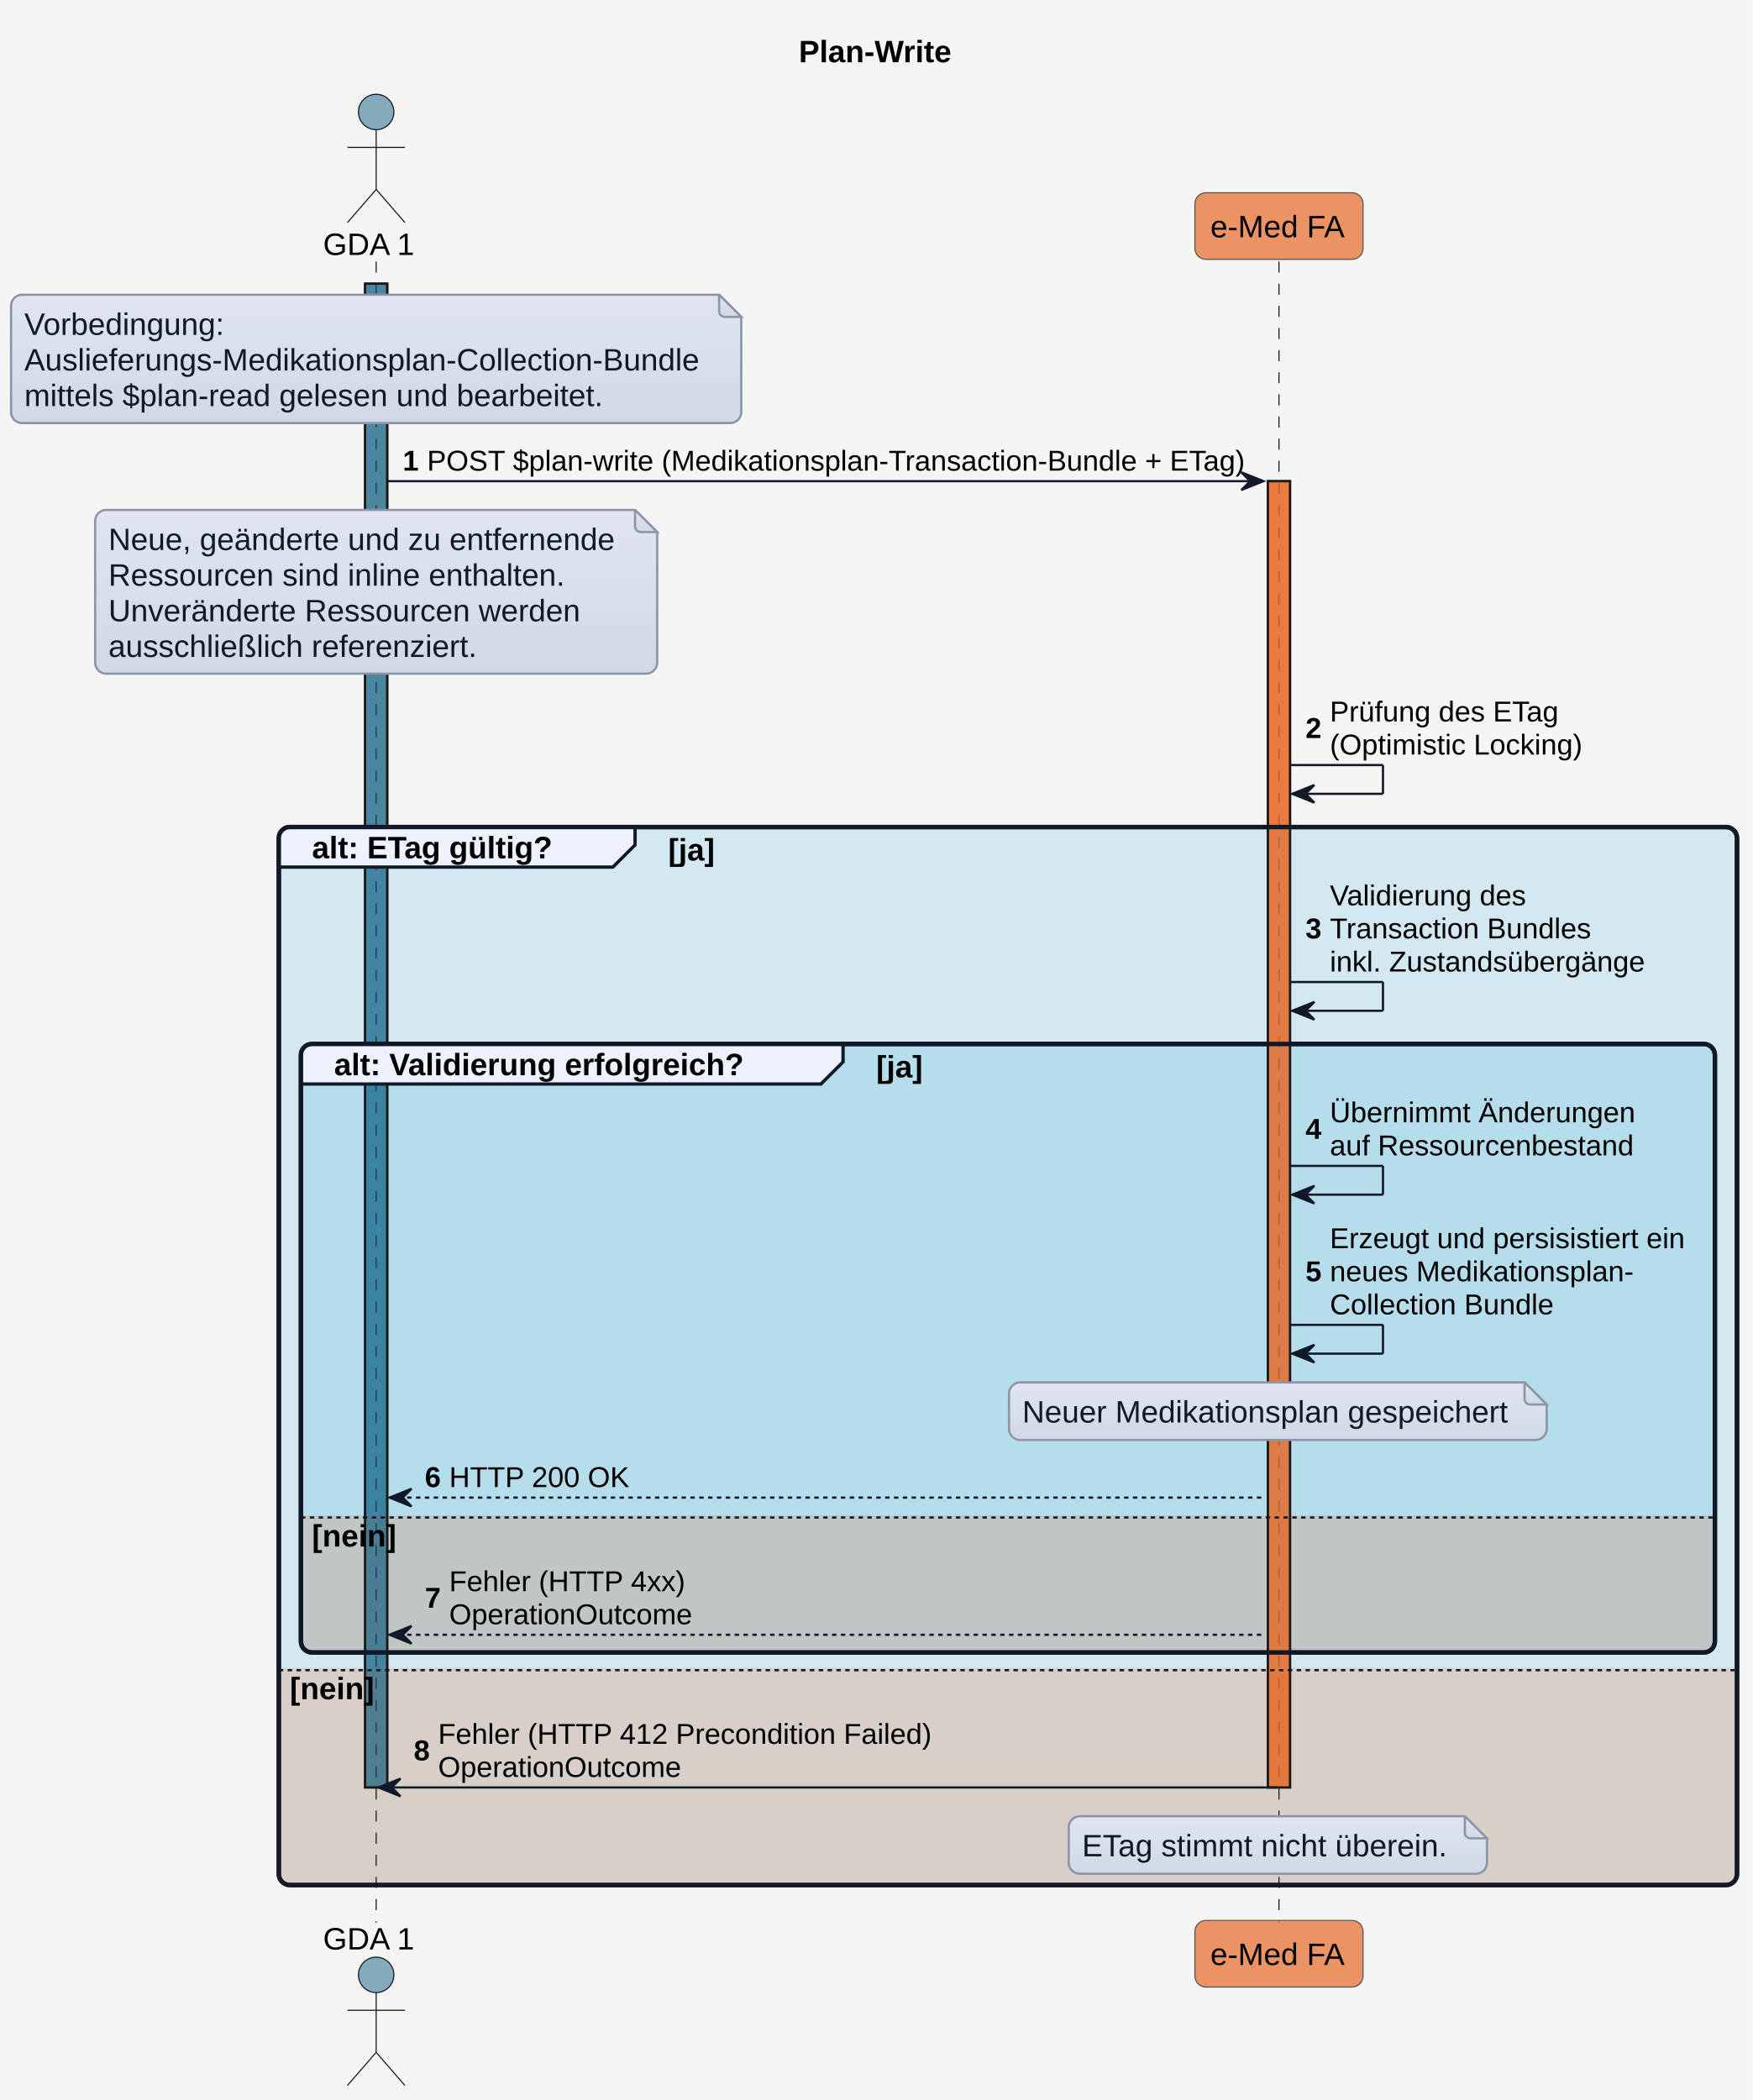
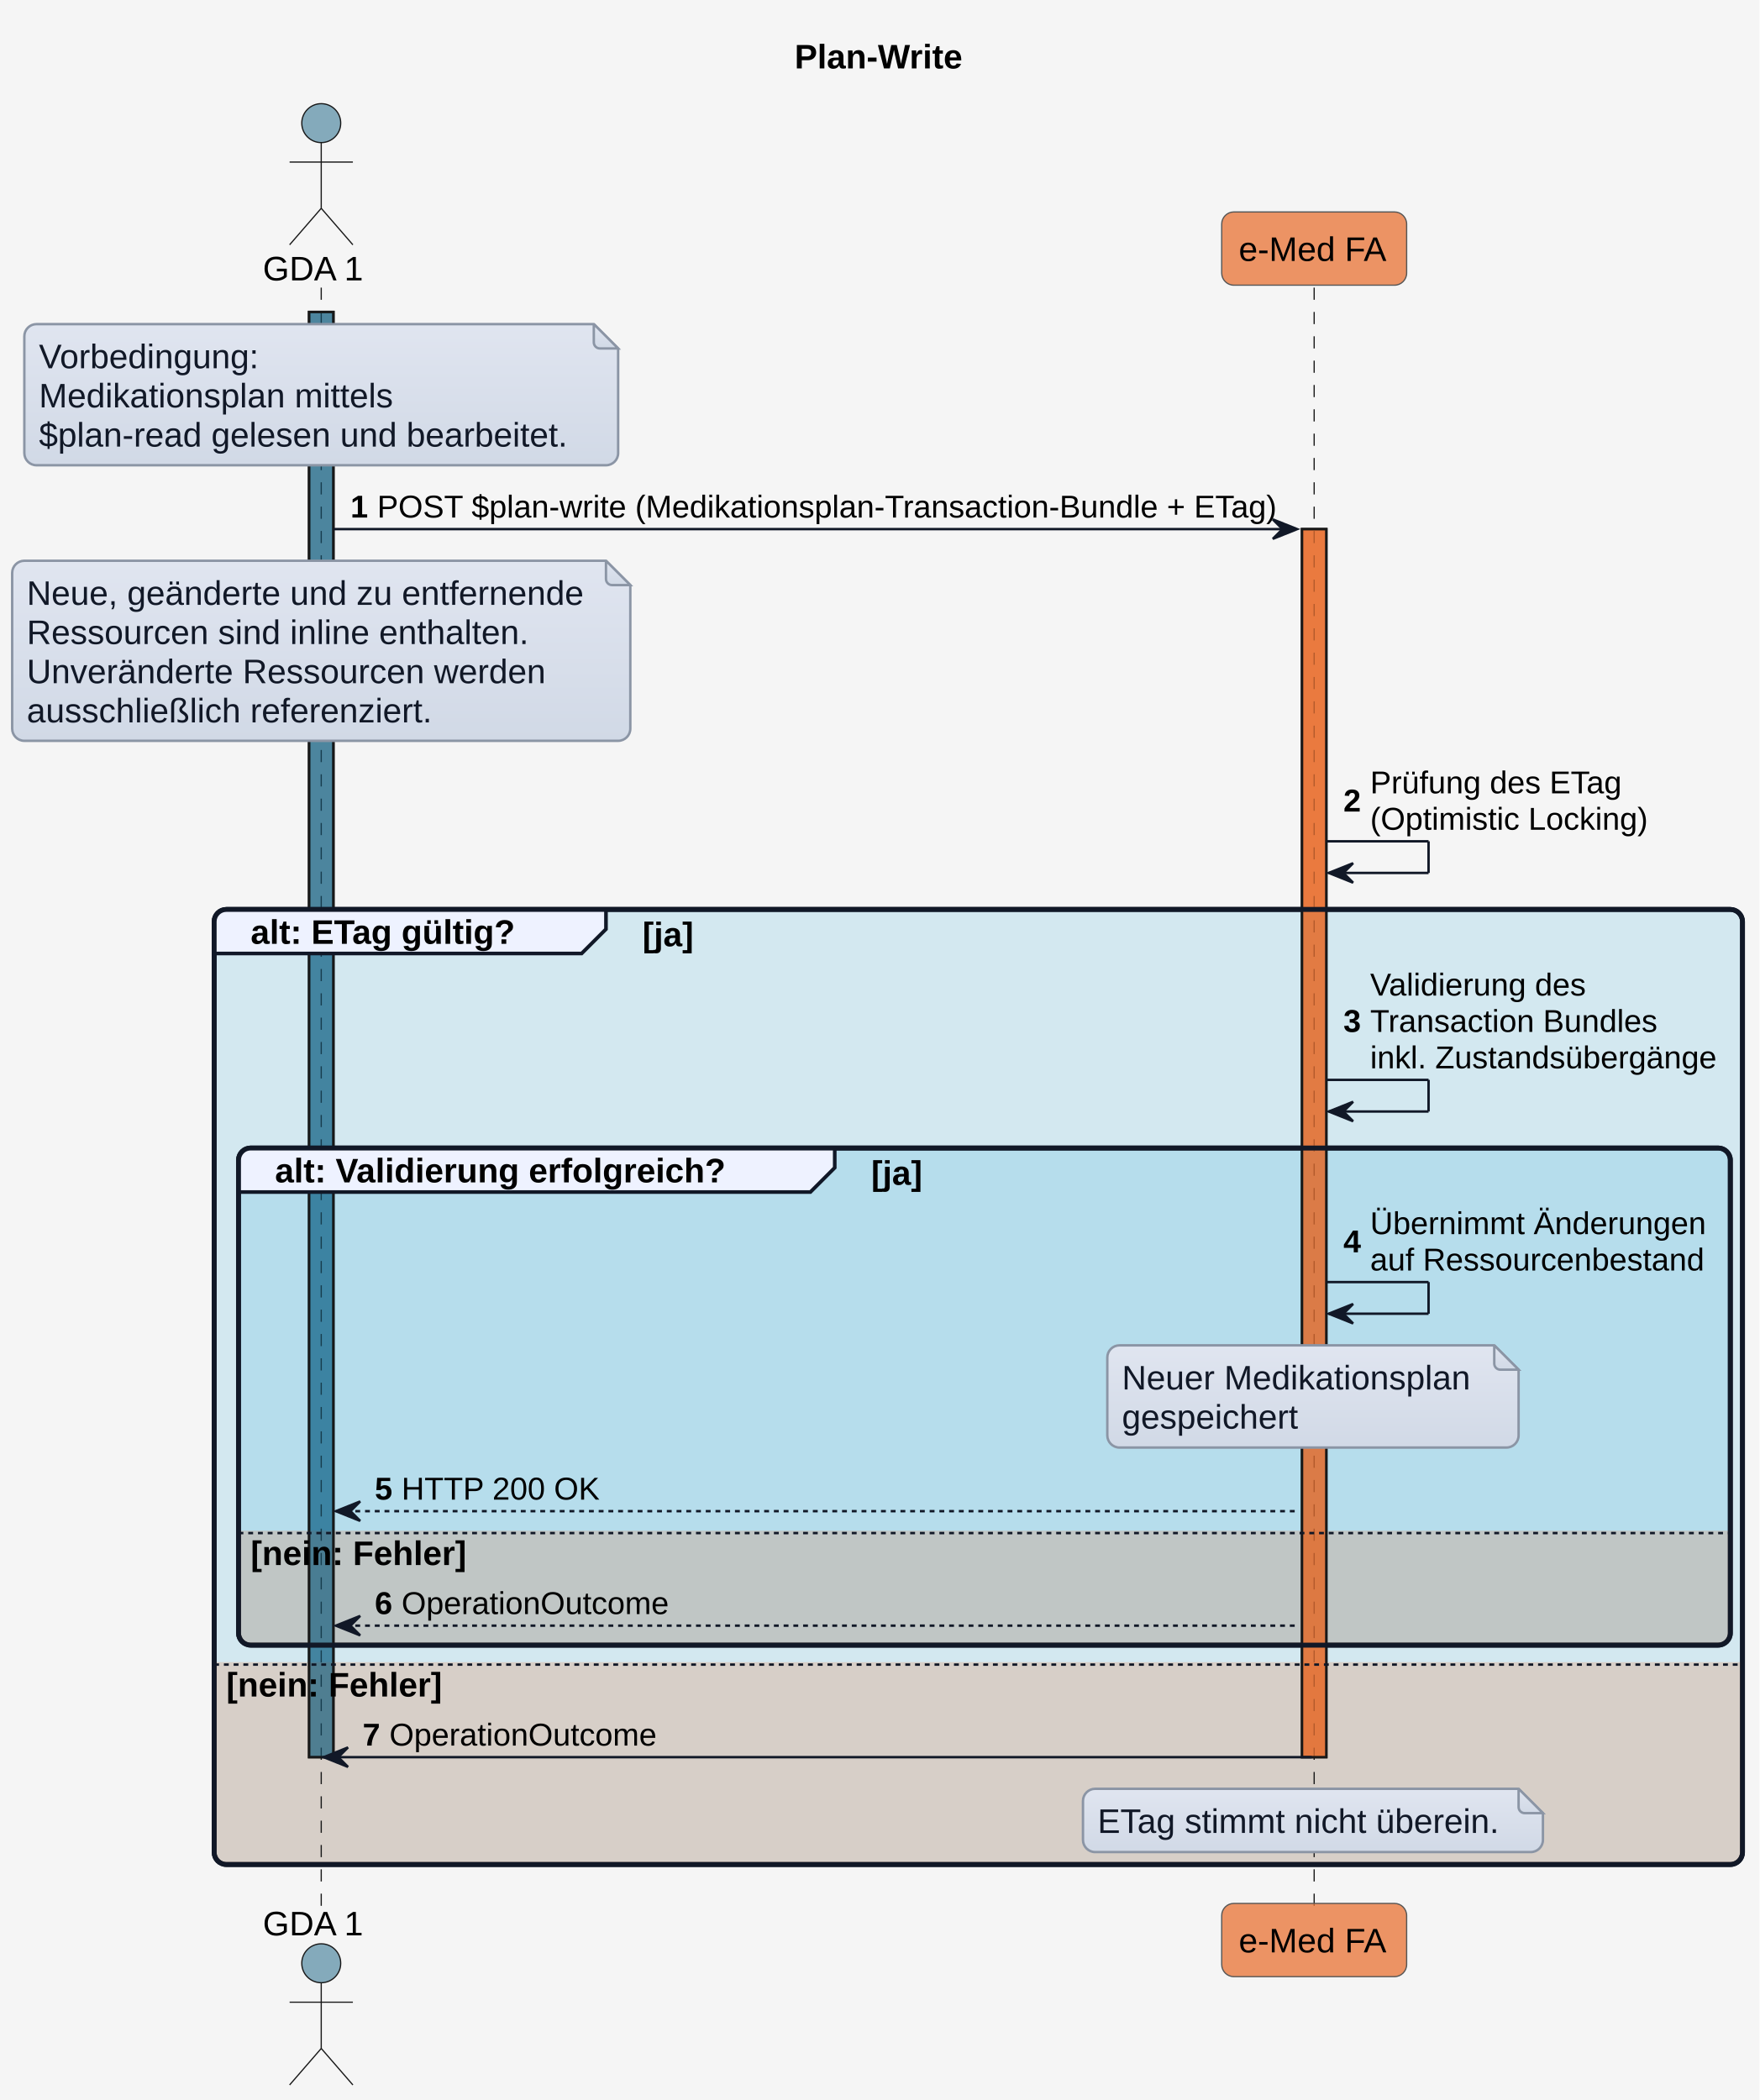
- <svg xmlns="http://www.w3.org/2000/svg" contentStyleType="text/css" height="949px" preserveAspectRatio="none" style="width:792px;height:949px;background:#F5F5F5;" version="1.1" viewBox="0 0 792 949" width="792px" zoomAndPan="magnify">
+ <svg xmlns="http://www.w3.org/2000/svg" contentStyleType="text/css" height="863px" preserveAspectRatio="none" style="width:723px;height:863px;background:#F5F5F5;" version="1.1" viewBox="0 0 723 863" width="723px" zoomAndPan="magnify">
  <defs>
-     <linearGradient id="g1buqmzn2nnbhs0" x1="50%" x2="50%" y1="0%" y2="100%">
+     <linearGradient id="g1x4t92dwnbrpe0" x1="50%" x2="50%" y1="0%" y2="100%">
      <stop offset="0%" stop-color="#E0E5F0" />
      <stop offset="100%" stop-color="#D1D9E6" />
    </linearGradient>
  </defs>
  <g>
-     <rect fill="#F5F5F5" height="949" style="stroke:none;stroke-width:1.0;" width="792" x="0" y="0" />
-     <text fill="#000000" font-family="Arial" font-size="14" font-weight="bold" lengthAdjust="spacing" textLength="72" x="361" y="28.132">Plan-Write</text>
-     <rect fill="#156082" fill-opacity="0.502" height="679.561" style="stroke:#181818;stroke-width:1.0;" width="10" x="165" y="128.197" />
-     <rect fill="#E97232" fill-opacity="0.741" height="590.316" style="stroke:#181818;stroke-width:1.0;" width="10" x="573" y="217.442" />
-     <rect fill="#0F9ED5" fill-opacity="0.145" height="478.123" rx="5" ry="5" style="stroke:#111827;stroke-width:2.0;" width="659" x="126" y="373.734" />
-     <rect fill="#0F9ED5" fill-opacity="0.145" height="274.984" rx="5" ry="5" style="stroke:#111827;stroke-width:2.0;" width="639" x="136" y="471.777" />
-     <path d="M136,684.766 L775,684.766 L775,741.762 A5,5 0 0 1 770,746.762 L141,746.762 A5,5 0 0 1 136,741.762 L136,684.766 " fill="#E97132" fill-opacity="0.208" style="stroke:none;stroke-width:1.0;" />
-     <path d="M126,753.762 L785,753.762 L785,846.856 A5,5 0 0 1 780,851.856 L131,851.856 A5,5 0 0 1 126,846.856 L126,753.762 " fill="#E97132" fill-opacity="0.208" style="stroke:none;stroke-width:1.0;" />
-     <line style="stroke:#181818;stroke-width:0.5;stroke-dasharray:5.0,5.0;" x1="170" x2="170" y1="118.197" y2="868.856" />
-     <line style="stroke:#181818;stroke-width:0.5;stroke-dasharray:5.0,5.0;" x1="578" x2="578" y1="118.197" y2="868.856" />
-     <text fill="#000000" font-family="Arial" font-size="14" lengthAdjust="spacing" textLength="42" x="146" y="115.231">GDA 1</text>
-     <ellipse cx="170" cy="50.599" fill="#156082" fill-opacity="0.502" rx="8" ry="8" style="stroke:#181818;stroke-width:0.5;" />
-     <path d="M170,58.599 L170,85.599 M157,66.599 L183,66.599 M170,85.599 L157,100.599 M170,85.599 L183,100.599 " fill="none" style="stroke:#181818;stroke-width:0.5;" />
-     <text fill="#000000" font-family="Arial" font-size="14" lengthAdjust="spacing" textLength="42" x="146" y="880.988">GDA 1</text>
-     <ellipse cx="170" cy="892.455" fill="#156082" fill-opacity="0.502" rx="8" ry="8" style="stroke:#181818;stroke-width:0.5;" />
-     <path d="M170,900.455 L170,927.455 M157,908.455 L183,908.455 M170,927.455 L157,942.455 M170,927.455 L183,942.455 " fill="none" style="stroke:#181818;stroke-width:0.5;" />
-     <rect fill="#E97232" fill-opacity="0.741" height="30.099" rx="5" ry="5" style="stroke:#555555;stroke-width:0.5;" width="76" x="540" y="87.099" />
-     <text fill="#000000" font-family="Arial" font-size="14" lengthAdjust="spacing" textLength="62" x="547" y="107.231">e-Med FA</text>
-     <rect fill="#E97232" fill-opacity="0.741" height="30.099" rx="5" ry="5" style="stroke:#555555;stroke-width:0.5;" width="76" x="540" y="867.856" />
-     <text fill="#000000" font-family="Arial" font-size="14" lengthAdjust="spacing" textLength="62" x="547" y="887.988">e-Med FA</text>
-     <rect fill="#156082" fill-opacity="0.502" height="679.561" style="stroke:#181818;stroke-width:1.0;" width="10" x="165" y="128.197" />
-     <rect fill="#E97232" fill-opacity="0.741" height="590.316" style="stroke:#181818;stroke-width:1.0;" width="10" x="573" y="217.442" />
-     <path d="M5,138.197 L5,186.197 A5,5 0 0 0 10,191.197 L330,191.197 A5,5 0 0 0 335,186.197 L335,143.197 L325,133.197 L10,133.197 A5,5 0 0 0 5,138.197 " fill="url(#g1buqmzn2nnbhs0)" style="stroke:#8B95A5;stroke-width:1.0;" />
-     <path d="M325,133.197 L325,140.697 A2.5,2.5 0 0 0 327.5,143.197 L335,143.197 L325,133.197 " fill="url(#g1buqmzn2nnbhs0)" style="stroke:#8B95A5;stroke-width:1.0;" />
-     <text fill="#111827" font-family="Arial" font-size="14" lengthAdjust="spacing" textLength="93" x="11" y="151.329">Vorbedingung:</text>
-     <text fill="#111827" font-family="Arial" font-size="14" lengthAdjust="spacing" textLength="309" x="11" y="167.428">Auslieferungs-Medikationsplan-Collection-Bundle</text>
-     <text fill="#111827" font-family="Arial" font-size="14" lengthAdjust="spacing" textLength="267" x="11" y="183.526">mittels $plan-read gelesen und bearbeitet.</text>
-     <polygon fill="#111827" points="561,213.442,571,217.442,561,221.442,565,217.442" style="stroke:#111827;stroke-width:1.0;" />
-     <line style="stroke:#111827;stroke-width:1.0;" x1="175" x2="567" y1="217.442" y2="217.442" />
-     <text fill="#000000" font-family="Arial" font-size="13" font-weight="bold" lengthAdjust="spacing" textLength="7" x="182" y="212.687">1</text>
-     <text fill="#000000" font-family="Arial" font-size="13" lengthAdjust="spacing" textLength="368" x="193" y="212.687">POST $plan-write (Medikationsplan-Transaction-Bundle + ETag)</text>
-     <path d="M43,235.442 L43,299.442 A5,5 0 0 0 48,304.442 L292,304.442 A5,5 0 0 0 297,299.442 L297,240.442 L287,230.442 L48,230.442 A5,5 0 0 0 43,235.442 " fill="url(#g1buqmzn2nnbhs0)" style="stroke:#8B95A5;stroke-width:1.0;" />
-     <path d="M287,230.442 L287,237.942 A2.5,2.5 0 0 0 289.5,240.442 L297,240.442 L287,230.442 " fill="url(#g1buqmzn2nnbhs0)" style="stroke:#8B95A5;stroke-width:1.0;" />
-     <text fill="#111827" font-family="Arial" font-size="14" lengthAdjust="spacing" textLength="233" x="49" y="248.574">Neue, geänderte und zu entfernende</text>
-     <text fill="#111827" font-family="Arial" font-size="14" lengthAdjust="spacing" textLength="210" x="49" y="264.672">Ressourcen sind inline enthalten.</text>
-     <text fill="#111827" font-family="Arial" font-size="14" lengthAdjust="spacing" textLength="216" x="49" y="280.771">Unveränderte Ressourcen werden</text>
-     <text fill="#111827" font-family="Arial" font-size="14" lengthAdjust="spacing" textLength="169" x="49" y="296.87">ausschließlich referenziert.</text>
-     <line style="stroke:#111827;stroke-width:1.0;" x1="583" x2="625" y1="345.734" y2="345.734" />
-     <line style="stroke:#111827;stroke-width:1.0;" x1="625" x2="625" y1="345.734" y2="358.734" />
-     <line style="stroke:#111827;stroke-width:1.0;" x1="584" x2="625" y1="358.734" y2="358.734" />
-     <polygon fill="#111827" points="594,354.734,584,358.734,594,362.734,590,358.734" style="stroke:#111827;stroke-width:1.0;" />
-     <text fill="#000000" font-family="Arial" font-size="13" font-weight="bold" lengthAdjust="spacing" textLength="7" x="590" y="333.505">2</text>
-     <text fill="#000000" font-family="Arial" font-size="13" lengthAdjust="spacing" textLength="103" x="601" y="326.03">Prüfung des ETag</text>
-     <text fill="#000000" font-family="Arial" font-size="13" lengthAdjust="spacing" textLength="116" x="601" y="340.979">(Optimistic Locking)</text>
-     <path d="M131,373.734 L287,373.734 L287,381.832 L277,391.832 L126,391.832 L126,378.734 A5,5 0 0 1 131,373.734 " fill="#EEF2FF" style="stroke:#111827;stroke-width:1.5;" />
-     <rect fill="none" height="478.123" rx="5" ry="5" style="stroke:#111827;stroke-width:2.0;" width="659" x="126" y="373.734" />
-     <text fill="#000000" font-family="Arial" font-size="14" font-weight="bold" lengthAdjust="spacing" textLength="112" x="141" y="387.866">alt: ETag gültig?</text>
-     <text fill="#000000" font-family="Arial" font-size="14" font-weight="bold" lengthAdjust="spacing" textLength="22" x="302" y="388.866">[ja]</text>
-     <line style="stroke:#111827;stroke-width:1.0;" x1="583" x2="625" y1="443.777" y2="443.777" />
-     <line style="stroke:#111827;stroke-width:1.0;" x1="625" x2="625" y1="443.777" y2="456.777" />
-     <line style="stroke:#111827;stroke-width:1.0;" x1="584" x2="625" y1="456.777" y2="456.777" />
-     <polygon fill="#111827" points="594,452.777,584,456.777,594,460.777,590,456.777" style="stroke:#111827;stroke-width:1.0;" />
-     <text fill="#000000" font-family="Arial" font-size="13" font-weight="bold" lengthAdjust="spacing" textLength="7" x="590" y="424.074">3</text>
-     <text fill="#000000" font-family="Arial" font-size="13" lengthAdjust="spacing" textLength="89" x="601" y="409.125">Validierung des</text>
-     <text fill="#000000" font-family="Arial" font-size="13" lengthAdjust="spacing" textLength="118" x="601" y="424.074">Transaction Bundles</text>
-     <text fill="#000000" font-family="Arial" font-size="13" lengthAdjust="spacing" textLength="141" x="601" y="439.022">inkl. Zustandsübergänge</text>
-     <path d="M141,471.777 L381,471.777 L381,479.876 L371,489.876 L136,489.876 L136,476.777 A5,5 0 0 1 141,471.777 " fill="#EEF2FF" style="stroke:#111827;stroke-width:1.5;" />
-     <rect fill="none" height="274.984" rx="5" ry="5" style="stroke:#111827;stroke-width:2.0;" width="639" x="136" y="471.777" />
-     <text fill="#000000" font-family="Arial" font-size="14" font-weight="bold" lengthAdjust="spacing" textLength="196" x="151" y="485.909">alt: Validierung erfolgreich?</text>
-     <text fill="#000000" font-family="Arial" font-size="14" font-weight="bold" lengthAdjust="spacing" textLength="22" x="396" y="486.909">[ja]</text>
-     <line style="stroke:#111827;stroke-width:1.0;" x1="583" x2="625" y1="526.872" y2="526.872" />
-     <line style="stroke:#111827;stroke-width:1.0;" x1="625" x2="625" y1="526.872" y2="539.872" />
-     <line style="stroke:#111827;stroke-width:1.0;" x1="584" x2="625" y1="539.872" y2="539.872" />
-     <polygon fill="#111827" points="594,535.872,584,539.872,594,543.872,590,539.872" style="stroke:#111827;stroke-width:1.0;" />
-     <text fill="#000000" font-family="Arial" font-size="13" font-weight="bold" lengthAdjust="spacing" textLength="7" x="590" y="514.643">4</text>
-     <text fill="#000000" font-family="Arial" font-size="13" lengthAdjust="spacing" textLength="136" x="601" y="507.168">Übernimmt Änderungen</text>
-     <text fill="#000000" font-family="Arial" font-size="13" lengthAdjust="spacing" textLength="136" x="601" y="522.117">auf Ressourcenbestand</text>
-     <line style="stroke:#111827;stroke-width:1.0;" x1="583" x2="625" y1="598.718" y2="598.718" />
-     <line style="stroke:#111827;stroke-width:1.0;" x1="625" x2="625" y1="598.718" y2="611.718" />
-     <line style="stroke:#111827;stroke-width:1.0;" x1="584" x2="625" y1="611.718" y2="611.718" />
-     <polygon fill="#111827" points="594,607.718,584,611.718,594,615.718,590,611.718" style="stroke:#111827;stroke-width:1.0;" />
-     <text fill="#000000" font-family="Arial" font-size="13" font-weight="bold" lengthAdjust="spacing" textLength="7" x="590" y="579.015">5</text>
-     <text fill="#000000" font-family="Arial" font-size="13" lengthAdjust="spacing" textLength="162" x="601" y="564.066">Erzeugt und persisistiert ein</text>
-     <text fill="#000000" font-family="Arial" font-size="13" lengthAdjust="spacing" textLength="137" x="601" y="579.015">neues Medikationsplan-</text>
-     <text fill="#000000" font-family="Arial" font-size="13" lengthAdjust="spacing" textLength="101" x="601" y="593.963">Collection Bundle</text>
-     <path d="M456,629.718 L456,645.718 A5,5 0 0 0 461,650.718 L694,650.718 A5,5 0 0 0 699,645.718 L699,634.718 L689,624.718 L461,624.718 A5,5 0 0 0 456,629.718 " fill="url(#g1buqmzn2nnbhs0)" style="stroke:#8B95A5;stroke-width:1.0;" />
-     <path d="M689,624.718 L689,632.218 A2.5,2.5 0 0 0 691.5,634.718 L699,634.718 L689,624.718 " fill="url(#g1buqmzn2nnbhs0)" style="stroke:#8B95A5;stroke-width:1.0;" />
-     <text fill="#111827" font-family="Arial" font-size="14" lengthAdjust="spacing" textLength="222" x="462" y="642.85">Neuer Medikationsplan gespeichert</text>
-     <polygon fill="#111827" points="186,672.766,176,676.766,186,680.766,182,676.766" style="stroke:#111827;stroke-width:1.0;" />
-     <line style="stroke:#111827;stroke-width:1.0;stroke-dasharray:2.0,2.0;" x1="180" x2="572" y1="676.766" y2="676.766" />
-     <text fill="#000000" font-family="Arial" font-size="13" font-weight="bold" lengthAdjust="spacing" textLength="7" x="192" y="672.011">6</text>
-     <text fill="#000000" font-family="Arial" font-size="13" lengthAdjust="spacing" textLength="80" x="203" y="672.011">HTTP 200 OK</text>
-     <line style="stroke:#111827;stroke-width:1.0;stroke-dasharray:2.0,2.0;" x1="136" x2="775" y1="685.766" y2="685.766" />
-     <text fill="#000000" font-family="Arial" font-size="14" font-weight="bold" lengthAdjust="spacing" textLength="41" x="141" y="698.898">[nein]</text>
-     <polygon fill="#111827" points="186,734.762,176,738.762,186,742.762,182,738.762" style="stroke:#111827;stroke-width:1.0;" />
-     <line style="stroke:#111827;stroke-width:1.0;stroke-dasharray:2.0,2.0;" x1="180" x2="572" y1="738.762" y2="738.762" />
-     <text fill="#000000" font-family="Arial" font-size="13" font-weight="bold" lengthAdjust="spacing" textLength="7" x="192" y="726.533">7</text>
-     <text fill="#000000" font-family="Arial" font-size="13" lengthAdjust="spacing" textLength="105" x="203" y="719.058">Fehler (HTTP 4xx)</text>
-     <text fill="#000000" font-family="Arial" font-size="13" lengthAdjust="spacing" textLength="109" x="203" y="734.007">OperationOutcome</text>
-     <line style="stroke:#111827;stroke-width:1.0;stroke-dasharray:2.0,2.0;" x1="126" x2="785" y1="754.762" y2="754.762" />
-     <text fill="#000000" font-family="Arial" font-size="14" font-weight="bold" lengthAdjust="spacing" textLength="41" x="131" y="767.894">[nein]</text>
-     <polygon fill="#111827" points="181,803.758,171,807.758,181,811.758,177,807.758" style="stroke:#111827;stroke-width:1.0;" />
-     <line style="stroke:#111827;stroke-width:1.0;" x1="175" x2="577" y1="807.758" y2="807.758" />
-     <text fill="#000000" font-family="Arial" font-size="13" font-weight="bold" lengthAdjust="spacing" textLength="7" x="187" y="795.529">8</text>
-     <text fill="#000000" font-family="Arial" font-size="13" lengthAdjust="spacing" textLength="220" x="198" y="788.054">Fehler (HTTP 412 Precondition Failed)</text>
-     <text fill="#000000" font-family="Arial" font-size="13" lengthAdjust="spacing" textLength="109" x="198" y="803.003">OperationOutcome</text>
-     <path d="M483,825.758 L483,841.758 A5,5 0 0 0 488,846.758 L667,846.758 A5,5 0 0 0 672,841.758 L672,830.758 L662,820.758 L488,820.758 A5,5 0 0 0 483,825.758 " fill="url(#g1buqmzn2nnbhs0)" style="stroke:#8B95A5;stroke-width:1.0;" />
-     <path d="M662,820.758 L662,828.258 A2.5,2.5 0 0 0 664.5,830.758 L672,830.758 L662,820.758 " fill="url(#g1buqmzn2nnbhs0)" style="stroke:#8B95A5;stroke-width:1.0;" />
-     <text fill="#111827" font-family="Arial" font-size="14" lengthAdjust="spacing" textLength="168" x="489" y="838.89">ETag stimmt nicht überein.</text>
+     <rect fill="#F5F5F5" height="863" style="stroke:none;stroke-width:1.0;" width="723" x="0" y="0" />
+     <text fill="#000000" font-family="Arial" font-size="14" font-weight="bold" lengthAdjust="spacing" textLength="72" x="326.5" y="28.132">Plan-Write</text>
+     <rect fill="#156082" fill-opacity="0.502" height="593.915" style="stroke:#181818;stroke-width:1.0;" width="10" x="127" y="128.197" />
+     <rect fill="#E97232" fill-opacity="0.741" height="504.671" style="stroke:#181818;stroke-width:1.0;" width="10" x="535" y="217.442" />
+     <rect fill="#0F9ED5" fill-opacity="0.145" height="392.478" rx="5" ry="5" style="stroke:#111827;stroke-width:2.0;" width="628" x="88" y="373.734" />
+     <rect fill="#0F9ED5" fill-opacity="0.145" height="204.288" rx="5" ry="5" style="stroke:#111827;stroke-width:2.0;" width="613" x="98" y="471.777" />
+     <path d="M98,629.018 L711,629.018 L711,671.065 A5,5 0 0 1 706,676.065 L103,676.065 A5,5 0 0 1 98,671.065 L98,629.018 " fill="#E97132" fill-opacity="0.208" style="stroke:none;stroke-width:1.0;" />
+     <path d="M88,683.065 L716,683.065 L716,761.211 A5,5 0 0 1 711,766.211 L93,766.211 A5,5 0 0 1 88,761.211 L88,683.065 " fill="#E97132" fill-opacity="0.208" style="stroke:none;stroke-width:1.0;" />
+     <line style="stroke:#181818;stroke-width:0.5;stroke-dasharray:5.0,5.0;" x1="132" x2="132" y1="118.197" y2="783.211" />
+     <line style="stroke:#181818;stroke-width:0.5;stroke-dasharray:5.0,5.0;" x1="540" x2="540" y1="118.197" y2="783.211" />
+     <text fill="#000000" font-family="Arial" font-size="14" lengthAdjust="spacing" textLength="42" x="108" y="115.231">GDA 1</text>
+     <ellipse cx="132" cy="50.599" fill="#156082" fill-opacity="0.502" rx="8" ry="8" style="stroke:#181818;stroke-width:0.5;" />
+     <path d="M132,58.599 L132,85.599 M119,66.599 L145,66.599 M132,85.599 L119,100.599 M132,85.599 L145,100.599 " fill="none" style="stroke:#181818;stroke-width:0.5;" />
+     <text fill="#000000" font-family="Arial" font-size="14" lengthAdjust="spacing" textLength="42" x="108" y="795.343">GDA 1</text>
+     <ellipse cx="132" cy="806.81" fill="#156082" fill-opacity="0.502" rx="8" ry="8" style="stroke:#181818;stroke-width:0.5;" />
+     <path d="M132,814.81 L132,841.81 M119,822.81 L145,822.81 M132,841.81 L119,856.81 M132,841.81 L145,856.81 " fill="none" style="stroke:#181818;stroke-width:0.5;" />
+     <rect fill="#E97232" fill-opacity="0.741" height="30.099" rx="5" ry="5" style="stroke:#555555;stroke-width:0.5;" width="76" x="502" y="87.099" />
+     <text fill="#000000" font-family="Arial" font-size="14" lengthAdjust="spacing" textLength="62" x="509" y="107.231">e-Med FA</text>
+     <rect fill="#E97232" fill-opacity="0.741" height="30.099" rx="5" ry="5" style="stroke:#555555;stroke-width:0.5;" width="76" x="502" y="782.211" />
+     <text fill="#000000" font-family="Arial" font-size="14" lengthAdjust="spacing" textLength="62" x="509" y="802.343">e-Med FA</text>
+     <rect fill="#156082" fill-opacity="0.502" height="593.915" style="stroke:#181818;stroke-width:1.0;" width="10" x="127" y="128.197" />
+     <rect fill="#E97232" fill-opacity="0.741" height="504.671" style="stroke:#181818;stroke-width:1.0;" width="10" x="535" y="217.442" />
+     <path d="M10,138.197 L10,186.197 A5,5 0 0 0 15,191.197 L249,191.197 A5,5 0 0 0 254,186.197 L254,143.197 L244,133.197 L15,133.197 A5,5 0 0 0 10,138.197 " fill="url(#g1x4t92dwnbrpe0)" style="stroke:#8B95A5;stroke-width:1.0;" />
+     <path d="M244,133.197 L244,140.697 A2.5,2.5 0 0 0 246.5,143.197 L254,143.197 L244,133.197 " fill="url(#g1x4t92dwnbrpe0)" style="stroke:#8B95A5;stroke-width:1.0;" />
+     <text fill="#111827" font-family="Arial" font-size="14" lengthAdjust="spacing" textLength="93" x="16" y="151.329">Vorbedingung:</text>
+     <text fill="#111827" font-family="Arial" font-size="14" lengthAdjust="spacing" textLength="146" x="16" y="167.428">Medikationsplan mittels</text>
+     <text fill="#111827" font-family="Arial" font-size="14" lengthAdjust="spacing" textLength="223" x="16" y="183.526">$plan-read gelesen und bearbeitet.</text>
+     <polygon fill="#111827" points="523,213.442,533,217.442,523,221.442,527,217.442" style="stroke:#111827;stroke-width:1.0;" />
+     <line style="stroke:#111827;stroke-width:1.0;" x1="137" x2="529" y1="217.442" y2="217.442" />
+     <text fill="#000000" font-family="Arial" font-size="13" font-weight="bold" lengthAdjust="spacing" textLength="7" x="144" y="212.687">1</text>
+     <text fill="#000000" font-family="Arial" font-size="13" lengthAdjust="spacing" textLength="368" x="155" y="212.687">POST $plan-write (Medikationsplan-Transaction-Bundle + ETag)</text>
+     <path d="M5,235.442 L5,299.442 A5,5 0 0 0 10,304.442 L254,304.442 A5,5 0 0 0 259,299.442 L259,240.442 L249,230.442 L10,230.442 A5,5 0 0 0 5,235.442 " fill="url(#g1x4t92dwnbrpe0)" style="stroke:#8B95A5;stroke-width:1.0;" />
+     <path d="M249,230.442 L249,237.942 A2.5,2.5 0 0 0 251.5,240.442 L259,240.442 L249,230.442 " fill="url(#g1x4t92dwnbrpe0)" style="stroke:#8B95A5;stroke-width:1.0;" />
+     <text fill="#111827" font-family="Arial" font-size="14" lengthAdjust="spacing" textLength="233" x="11" y="248.574">Neue, geänderte und zu entfernende</text>
+     <text fill="#111827" font-family="Arial" font-size="14" lengthAdjust="spacing" textLength="210" x="11" y="264.672">Ressourcen sind inline enthalten.</text>
+     <text fill="#111827" font-family="Arial" font-size="14" lengthAdjust="spacing" textLength="216" x="11" y="280.771">Unveränderte Ressourcen werden</text>
+     <text fill="#111827" font-family="Arial" font-size="14" lengthAdjust="spacing" textLength="169" x="11" y="296.87">ausschließlich referenziert.</text>
+     <line style="stroke:#111827;stroke-width:1.0;" x1="545" x2="587" y1="345.734" y2="345.734" />
+     <line style="stroke:#111827;stroke-width:1.0;" x1="587" x2="587" y1="345.734" y2="358.734" />
+     <line style="stroke:#111827;stroke-width:1.0;" x1="546" x2="587" y1="358.734" y2="358.734" />
+     <polygon fill="#111827" points="556,354.734,546,358.734,556,362.734,552,358.734" style="stroke:#111827;stroke-width:1.0;" />
+     <text fill="#000000" font-family="Arial" font-size="13" font-weight="bold" lengthAdjust="spacing" textLength="7" x="552" y="333.505">2</text>
+     <text fill="#000000" font-family="Arial" font-size="13" lengthAdjust="spacing" textLength="103" x="563" y="326.03">Prüfung des ETag</text>
+     <text fill="#000000" font-family="Arial" font-size="13" lengthAdjust="spacing" textLength="116" x="563" y="340.979">(Optimistic Locking)</text>
+     <path d="M93,373.734 L249,373.734 L249,381.832 L239,391.832 L88,391.832 L88,378.734 A5,5 0 0 1 93,373.734 " fill="#EEF2FF" style="stroke:#111827;stroke-width:1.5;" />
+     <rect fill="none" height="392.478" rx="5" ry="5" style="stroke:#111827;stroke-width:2.0;" width="628" x="88" y="373.734" />
+     <text fill="#000000" font-family="Arial" font-size="14" font-weight="bold" lengthAdjust="spacing" textLength="112" x="103" y="387.866">alt: ETag gültig?</text>
+     <text fill="#000000" font-family="Arial" font-size="14" font-weight="bold" lengthAdjust="spacing" textLength="22" x="264" y="388.866">[ja]</text>
+     <line style="stroke:#111827;stroke-width:1.0;" x1="545" x2="587" y1="443.777" y2="443.777" />
+     <line style="stroke:#111827;stroke-width:1.0;" x1="587" x2="587" y1="443.777" y2="456.777" />
+     <line style="stroke:#111827;stroke-width:1.0;" x1="546" x2="587" y1="456.777" y2="456.777" />
+     <polygon fill="#111827" points="556,452.777,546,456.777,556,460.777,552,456.777" style="stroke:#111827;stroke-width:1.0;" />
+     <text fill="#000000" font-family="Arial" font-size="13" font-weight="bold" lengthAdjust="spacing" textLength="7" x="552" y="424.074">3</text>
+     <text fill="#000000" font-family="Arial" font-size="13" lengthAdjust="spacing" textLength="89" x="563" y="409.125">Validierung des</text>
+     <text fill="#000000" font-family="Arial" font-size="13" lengthAdjust="spacing" textLength="118" x="563" y="424.074">Transaction Bundles</text>
+     <text fill="#000000" font-family="Arial" font-size="13" lengthAdjust="spacing" textLength="141" x="563" y="439.022">inkl. Zustandsübergänge</text>
+     <path d="M103,471.777 L343,471.777 L343,479.876 L333,489.876 L98,489.876 L98,476.777 A5,5 0 0 1 103,471.777 " fill="#EEF2FF" style="stroke:#111827;stroke-width:1.5;" />
+     <rect fill="none" height="204.288" rx="5" ry="5" style="stroke:#111827;stroke-width:2.0;" width="613" x="98" y="471.777" />
+     <text fill="#000000" font-family="Arial" font-size="14" font-weight="bold" lengthAdjust="spacing" textLength="196" x="113" y="485.909">alt: Validierung erfolgreich?</text>
+     <text fill="#000000" font-family="Arial" font-size="14" font-weight="bold" lengthAdjust="spacing" textLength="22" x="358" y="486.909">[ja]</text>
+     <line style="stroke:#111827;stroke-width:1.0;" x1="545" x2="587" y1="526.872" y2="526.872" />
+     <line style="stroke:#111827;stroke-width:1.0;" x1="587" x2="587" y1="526.872" y2="539.872" />
+     <line style="stroke:#111827;stroke-width:1.0;" x1="546" x2="587" y1="539.872" y2="539.872" />
+     <polygon fill="#111827" points="556,535.872,546,539.872,556,543.872,552,539.872" style="stroke:#111827;stroke-width:1.0;" />
+     <text fill="#000000" font-family="Arial" font-size="13" font-weight="bold" lengthAdjust="spacing" textLength="7" x="552" y="514.643">4</text>
+     <text fill="#000000" font-family="Arial" font-size="13" lengthAdjust="spacing" textLength="136" x="563" y="507.168">Übernimmt Änderungen</text>
+     <text fill="#000000" font-family="Arial" font-size="13" lengthAdjust="spacing" textLength="136" x="563" y="522.117">auf Ressourcenbestand</text>
+     <path d="M455,557.872 L455,589.872 A5,5 0 0 0 460,594.872 L619,594.872 A5,5 0 0 0 624,589.872 L624,562.872 L614,552.872 L460,552.872 A5,5 0 0 0 455,557.872 " fill="url(#g1x4t92dwnbrpe0)" style="stroke:#8B95A5;stroke-width:1.0;" />
+     <path d="M614,552.872 L614,560.372 A2.5,2.5 0 0 0 616.5,562.872 L624,562.872 L614,552.872 " fill="url(#g1x4t92dwnbrpe0)" style="stroke:#8B95A5;stroke-width:1.0;" />
+     <text fill="#111827" font-family="Arial" font-size="14" lengthAdjust="spacing" textLength="144" x="461" y="571.004">Neuer Medikationsplan</text>
+     <text fill="#111827" font-family="Arial" font-size="14" lengthAdjust="spacing" textLength="74" x="461" y="587.102">gespeichert</text>
+     <polygon fill="#111827" points="148,617.018,138,621.018,148,625.018,144,621.018" style="stroke:#111827;stroke-width:1.0;" />
+     <line style="stroke:#111827;stroke-width:1.0;stroke-dasharray:2.0,2.0;" x1="142" x2="534" y1="621.018" y2="621.018" />
+     <text fill="#000000" font-family="Arial" font-size="13" font-weight="bold" lengthAdjust="spacing" textLength="7" x="154" y="616.263">5</text>
+     <text fill="#000000" font-family="Arial" font-size="13" lengthAdjust="spacing" textLength="80" x="165" y="616.263">HTTP 200 OK</text>
+     <line style="stroke:#111827;stroke-width:1.0;stroke-dasharray:2.0,2.0;" x1="98" x2="711" y1="630.018" y2="630.018" />
+     <text fill="#000000" font-family="Arial" font-size="14" font-weight="bold" lengthAdjust="spacing" textLength="95" x="103" y="643.15">[nein: Fehler]</text>
+     <polygon fill="#111827" points="148,664.065,138,668.065,148,672.065,144,668.065" style="stroke:#111827;stroke-width:1.0;" />
+     <line style="stroke:#111827;stroke-width:1.0;stroke-dasharray:2.0,2.0;" x1="142" x2="534" y1="668.065" y2="668.065" />
+     <text fill="#000000" font-family="Arial" font-size="13" font-weight="bold" lengthAdjust="spacing" textLength="7" x="154" y="663.311">6</text>
+     <text fill="#000000" font-family="Arial" font-size="13" lengthAdjust="spacing" textLength="109" x="165" y="663.311">OperationOutcome</text>
+     <line style="stroke:#111827;stroke-width:1.0;stroke-dasharray:2.0,2.0;" x1="88" x2="716" y1="684.065" y2="684.065" />
+     <text fill="#000000" font-family="Arial" font-size="14" font-weight="bold" lengthAdjust="spacing" textLength="95" x="93" y="697.197">[nein: Fehler]</text>
+     <polygon fill="#111827" points="143,718.113,133,722.113,143,726.113,139,722.113" style="stroke:#111827;stroke-width:1.0;" />
+     <line style="stroke:#111827;stroke-width:1.0;" x1="137" x2="539" y1="722.113" y2="722.113" />
+     <text fill="#000000" font-family="Arial" font-size="13" font-weight="bold" lengthAdjust="spacing" textLength="7" x="149" y="717.358">7</text>
+     <text fill="#000000" font-family="Arial" font-size="13" lengthAdjust="spacing" textLength="109" x="160" y="717.358">OperationOutcome</text>
+     <path d="M445,740.113 L445,756.113 A5,5 0 0 0 450,761.113 L629,761.113 A5,5 0 0 0 634,756.113 L634,745.113 L624,735.113 L450,735.113 A5,5 0 0 0 445,740.113 " fill="url(#g1x4t92dwnbrpe0)" style="stroke:#8B95A5;stroke-width:1.0;" />
+     <path d="M624,735.113 L624,742.613 A2.5,2.5 0 0 0 626.5,745.113 L634,745.113 L624,735.113 " fill="url(#g1x4t92dwnbrpe0)" style="stroke:#8B95A5;stroke-width:1.0;" />
+     <text fill="#111827" font-family="Arial" font-size="14" lengthAdjust="spacing" textLength="168" x="451" y="753.245">ETag stimmt nicht überein.</text>
  </g>
</svg>
